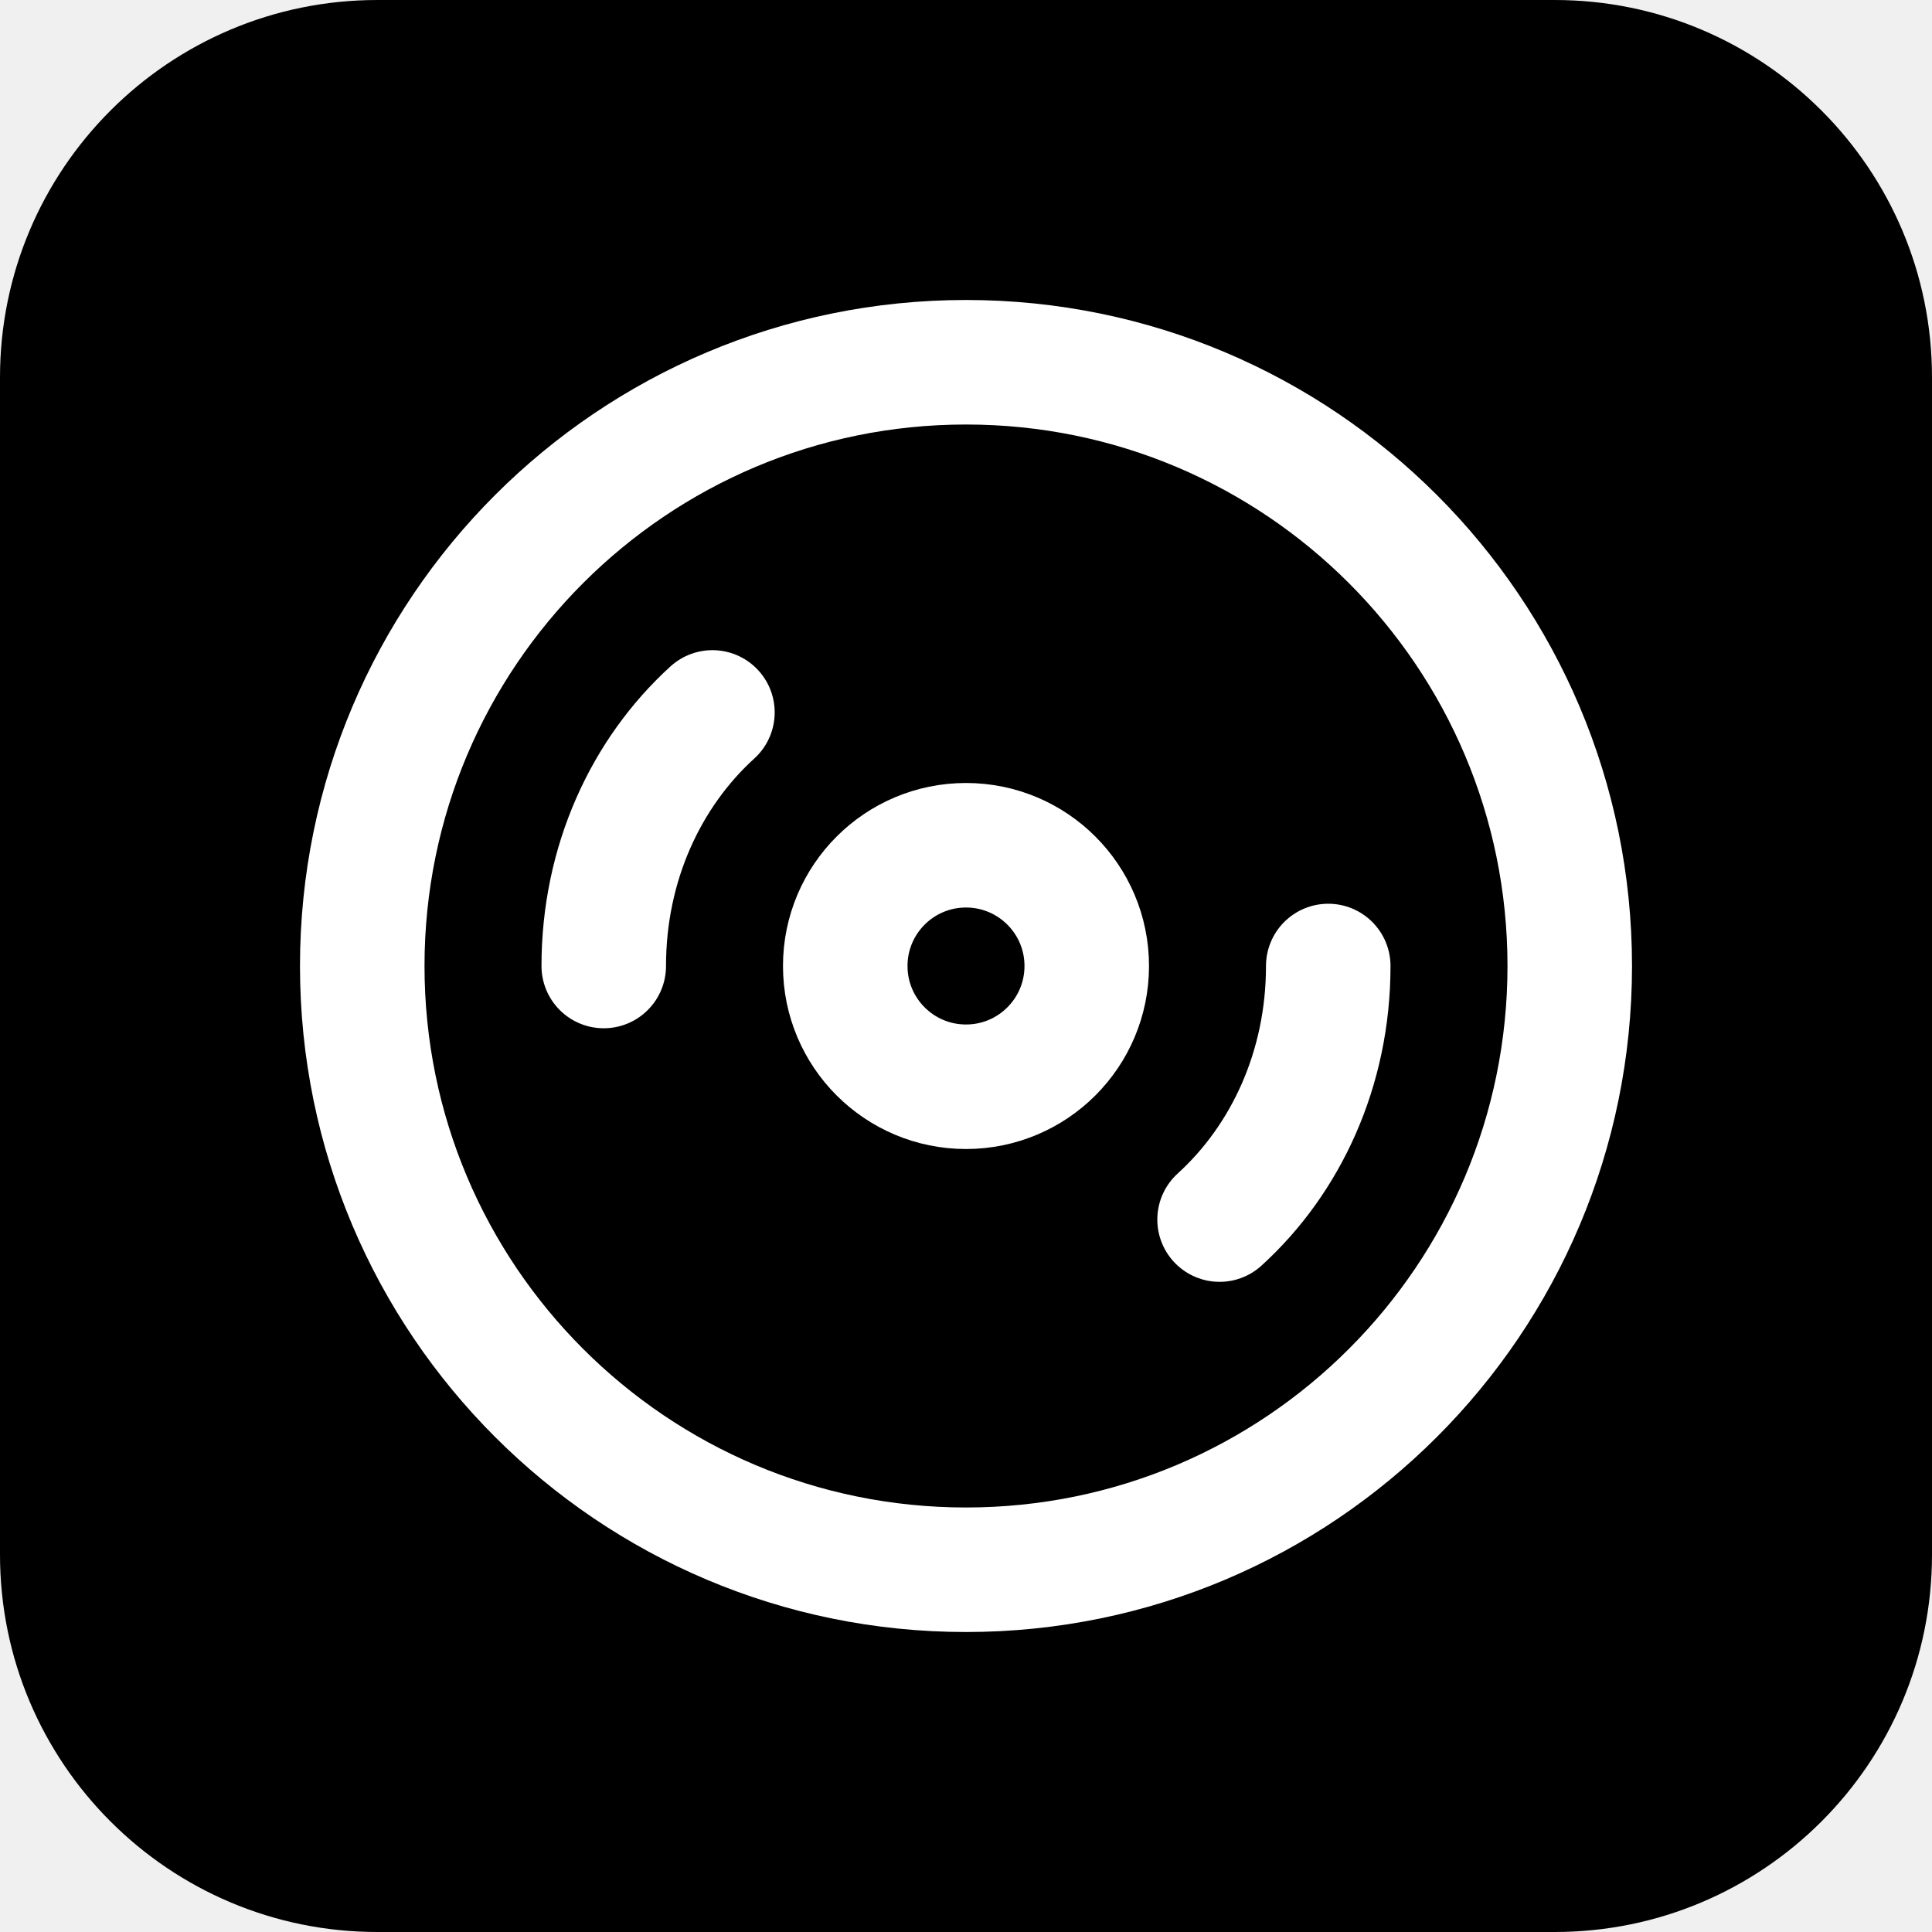
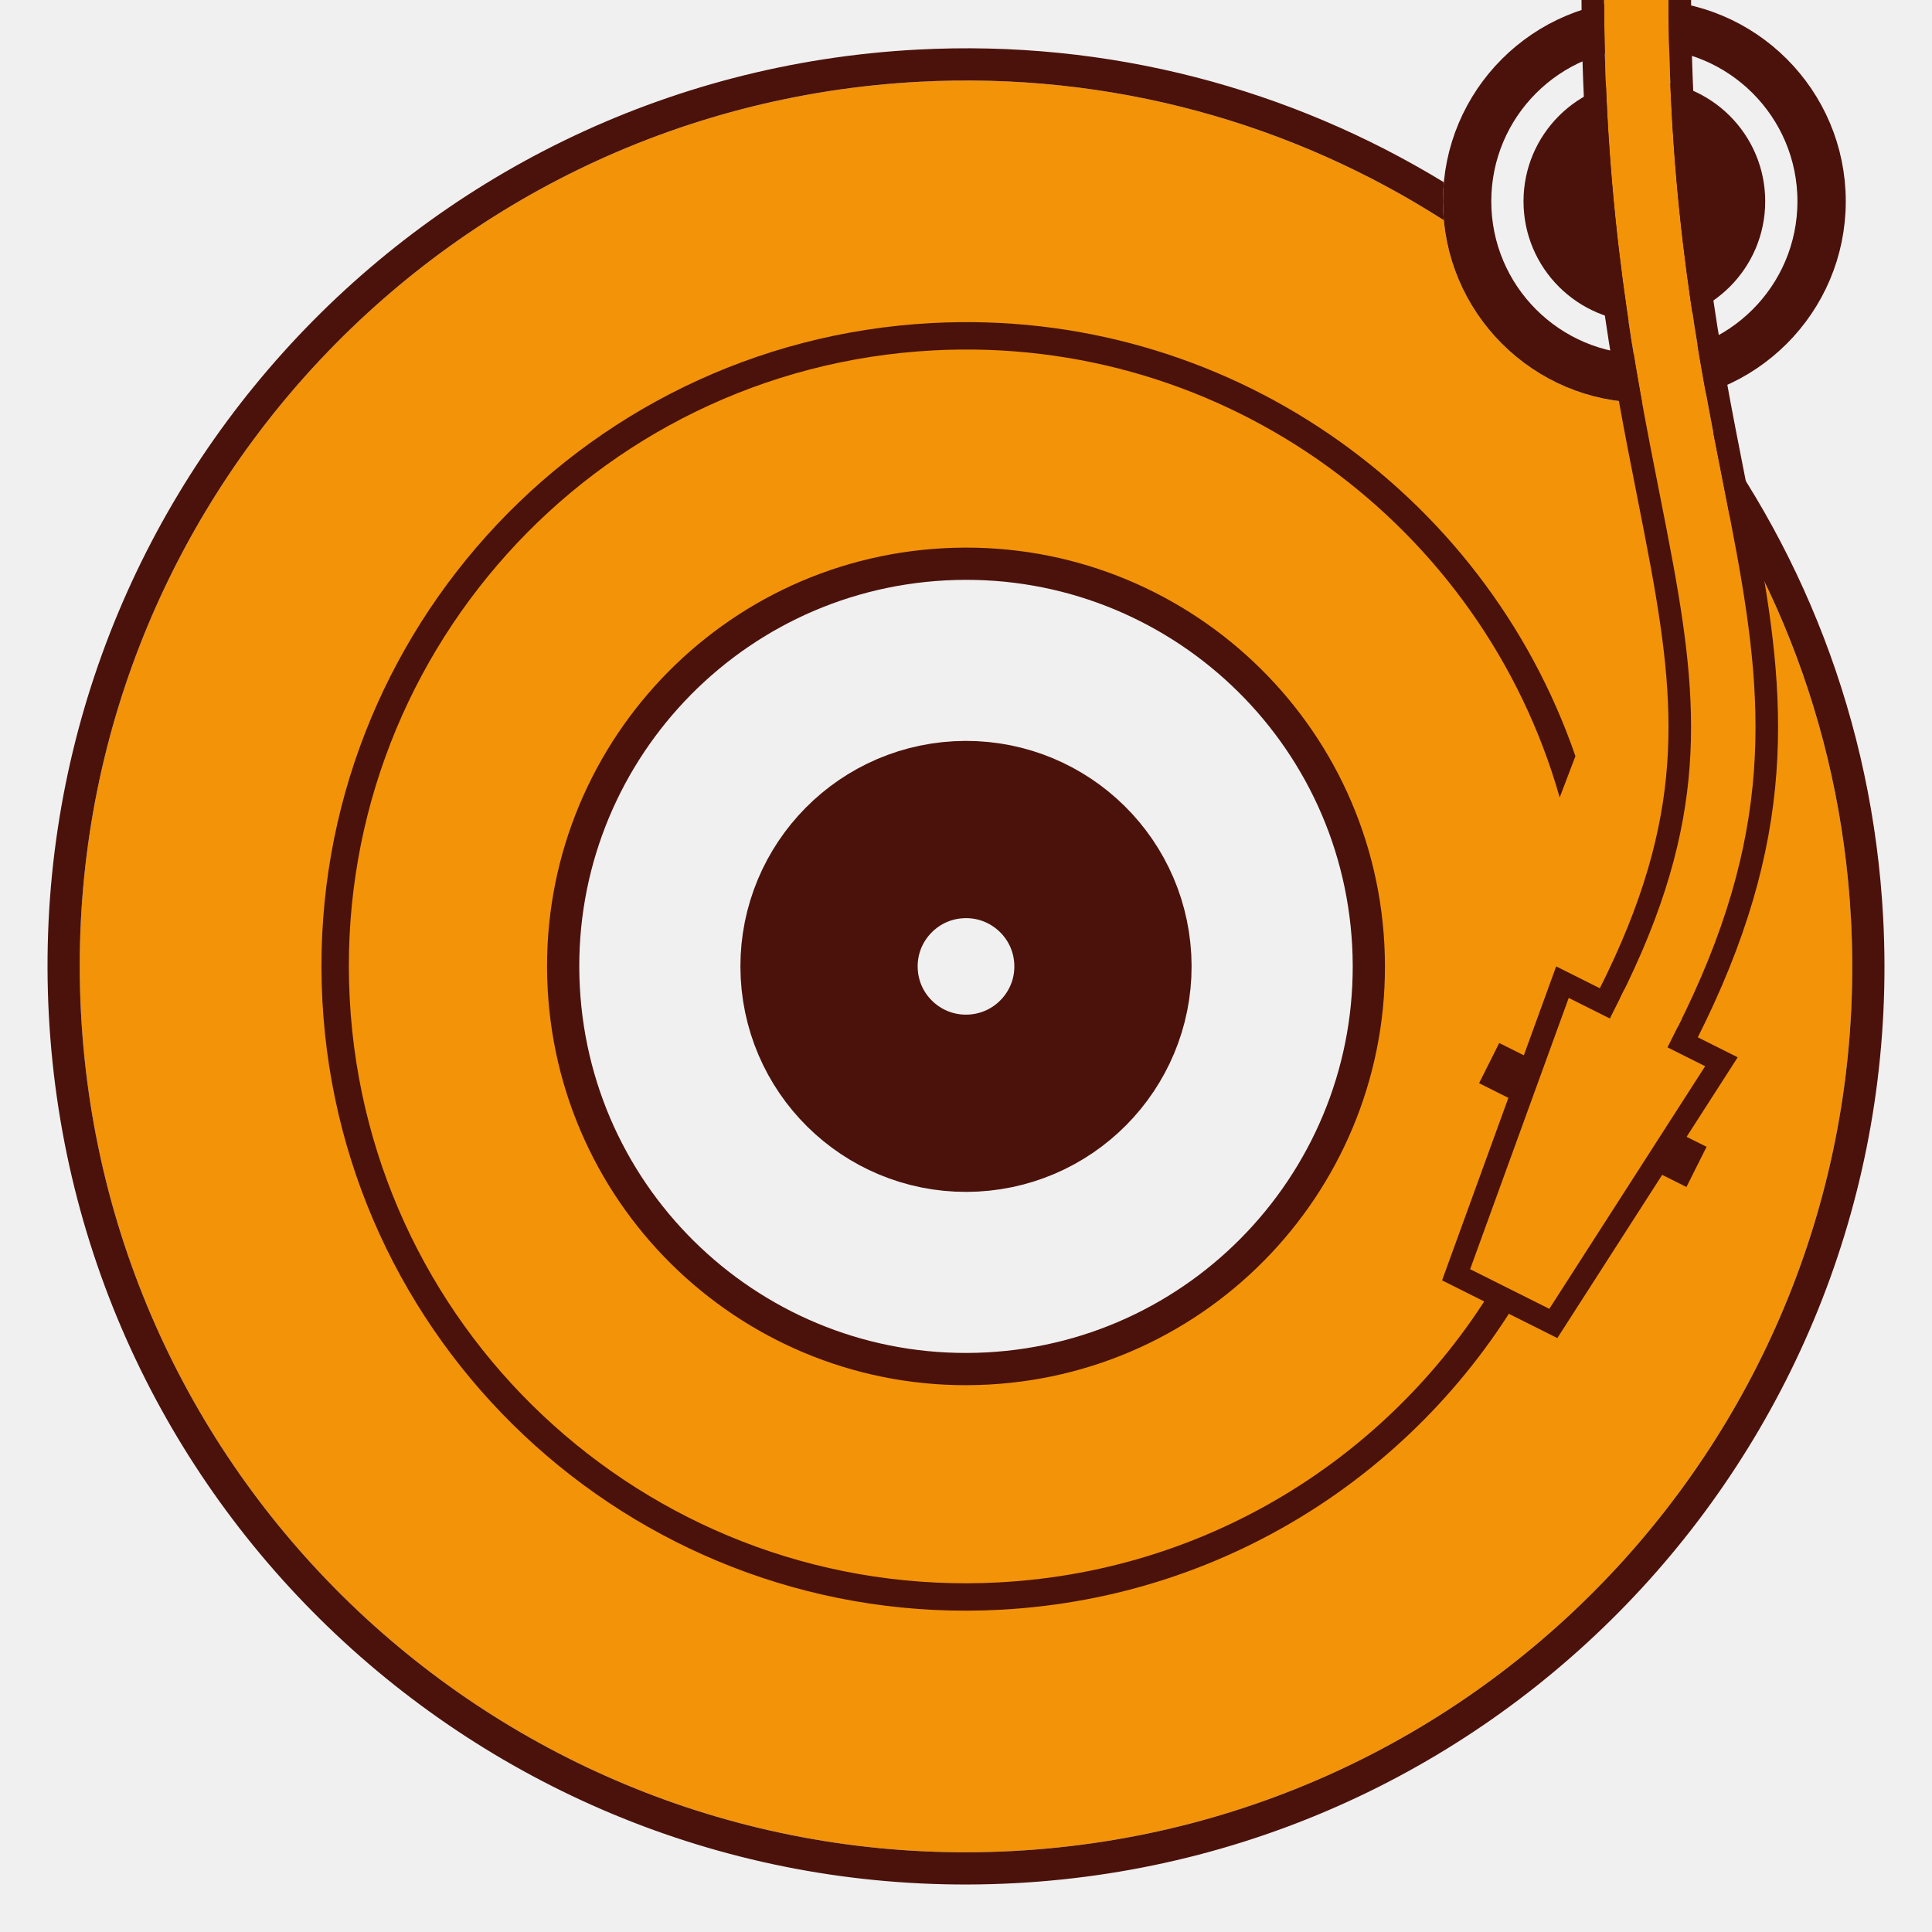
- <svg xmlns="http://www.w3.org/2000/svg" width="512" height="512" viewBox="0 0 512 512" fill="none">
-   <rect width="512" height="512" rx="100" fill="black" />
-   <path d="M256 416C344.366 416 416 344.366 416 256C416 167.634 344.366 96 256 96C167.634 96 96 167.634 96 256C96 344.366 167.634 416 256 416Z" stroke="white" stroke-width="33" stroke-linecap="round" stroke-linejoin="round" />
-   <path d="M160 256C160 228.8 171.2 204.8 188.8 188.8" stroke="white" stroke-width="33" stroke-linecap="round" stroke-linejoin="round" />
-   <path d="M256 288C273.673 288 288 273.673 288 256C288 238.327 273.673 224 256 224C238.327 224 224 238.327 224 256C224 273.673 238.327 288 256 288Z" stroke="white" stroke-width="33" stroke-linecap="round" stroke-linejoin="round" />
-   <path d="M352 256C352 283.2 340.8 307.2 323.2 323.2" stroke="white" stroke-width="33" stroke-linecap="round" stroke-linejoin="round" />
+ <svg xmlns="http://www.w3.org/2000/svg" width="411" height="411" viewBox="0 0 411 411" fill="none">
+   <g clip-path="url(#clip0_1155_236)">
+     <path fill-rule="evenodd" clip-rule="evenodd" d="M307.15 46.855C275.06 26.283 236.446 15.218 195.472 17.399C91.498 22.934 11.698 111.675 17.236 215.607C22.774 319.539 111.551 399.305 215.526 393.77C319.5 388.235 399.299 299.494 393.762 195.562C391.529 153.66 375.766 115.686 350.932 85.646C350.56 85.656 350.186 85.66 349.811 85.66C327.504 85.66 309.179 68.622 307.15 46.855ZM291.073 201.029C293.587 248.208 257.355 288.563 210.054 291.081C162.754 293.599 122.439 257.319 119.925 210.14C117.411 162.961 153.643 122.606 200.944 120.088C248.244 117.57 288.559 153.85 291.073 201.029Z" fill="#F39308" />
+     <path fill-rule="evenodd" clip-rule="evenodd" d="M358.967 84.68C383.118 115.257 398.378 153.335 400.609 195.197C406.348 302.913 323.644 394.879 215.891 400.616C108.138 406.352 16.13 323.687 10.391 215.971C4.652 108.256 87.356 16.289 195.109 10.553C236.011 8.375 274.645 18.936 307.153 38.77C307.027 40.106 306.963 41.461 306.963 42.83C306.963 44.187 307.026 45.529 307.15 46.854C275.06 26.283 236.447 15.218 195.473 17.399C91.499 22.934 11.7 111.675 17.237 215.607C22.775 319.539 111.552 399.305 215.527 393.77C319.501 388.235 399.3 299.494 393.763 195.562C391.53 153.66 375.768 115.686 350.934 85.646C353.684 85.575 356.37 85.245 358.967 84.68Z" fill="#4B120B" />
+     <path d="M234.595 204.036C235.451 220.086 223.125 233.804 207.049 234.66C190.973 235.516 177.26 223.184 176.405 207.134C175.55 191.083 187.875 177.365 203.951 176.509C220.027 175.653 233.74 187.985 234.595 204.036Z" stroke="#4B120B" stroke-width="37.706" />
+     <path d="M291.074 201.029C293.591 248.268 257.32 288.606 210.057 291.122C162.795 293.638 122.443 257.38 119.926 210.14C117.409 162.9 153.68 122.563 200.942 120.047C248.205 117.531 288.557 153.789 291.074 201.029Z" stroke="#4B120B" stroke-width="6.856" />
+     <path fill-rule="evenodd" clip-rule="evenodd" d="M320.604 268.738C299.455 307.165 259.522 334.124 212.483 336.628C140.076 340.483 78.257 284.935 74.401 212.564C70.545 140.193 126.112 78.396 198.519 74.542C260.908 71.22 315.436 112.002 331.797 169.647L335.144 160.858C315.711 104.486 260.739 65.394 198.209 68.723C122.591 72.748 64.555 137.287 68.582 212.874C72.609 288.461 137.175 346.473 212.793 342.447C262.209 339.816 304.117 311.342 326.102 270.831L320.604 268.738Z" fill="#4B120B" />
+     <path d="M387.515 42.83C387.515 63.643 370.636 80.518 349.809 80.518C328.983 80.518 312.104 63.643 312.104 42.83C312.104 22.017 328.983 5.142 349.809 5.142C370.636 5.142 387.515 22.017 387.515 42.83Z" stroke="#4B120B" stroke-width="10.283" />
+     <ellipse cx="349.81" cy="42.83" rx="25.709" ry="25.698" fill="#4B120B" />
+     <mask id="path-8-outside-1_1155_236" maskUnits="userSpaceOnUse" x="335.239" y="-4.999" width="44" height="235" fill="black">
+       <rect fill="white" x="335.239" y="-4.999" width="44" height="235" />
+       <path fill-rule="evenodd" clip-rule="evenodd" d="M341.239 0.001C341.392 46.018 347.766 78.276 352.976 104.648C354.035 110.012 355.047 115.133 355.948 120.076C358.965 136.617 360.695 150.878 359.195 165.85C357.702 180.752 352.961 196.765 342.476 216.56L354.592 222.978C365.748 201.919 371.137 184.199 372.838 167.217C374.533 150.306 372.522 134.533 369.437 117.616C368.509 112.528 367.48 107.311 366.41 101.887C361.228 75.626 355.094 44.539 354.948 0.001H341.239Z" />
+     </mask>
+     <path fill-rule="evenodd" clip-rule="evenodd" d="M341.239 0.001C341.392 46.018 347.766 78.276 352.976 104.648C354.035 110.012 355.047 115.133 355.948 120.076C358.965 136.617 360.695 150.878 359.195 165.85C357.702 180.752 352.961 196.765 342.476 216.56L354.592 222.978C365.748 201.919 371.137 184.199 372.838 167.217C374.533 150.306 372.522 134.533 369.437 117.616C368.509 112.528 367.48 107.311 366.41 101.887C361.228 75.626 355.094 44.539 354.948 0.001H341.239Z" fill="#F39308" />
+     <path d="M341.239 0.001V-4.798H336.424L336.44 0.017L341.239 0.001ZM352.976 104.648L357.684 103.718L357.684 103.718L352.976 104.648ZM355.948 120.076L351.227 120.936L351.227 120.936L355.948 120.076ZM359.195 165.85L354.42 165.372L354.42 165.372L359.195 165.85ZM342.476 216.56L338.235 214.313L335.988 218.554L340.229 220.8L342.476 216.56ZM354.592 222.978L352.345 227.219L356.586 229.465L358.832 225.224L354.592 222.978ZM372.838 167.217L377.613 167.696L377.613 167.696L372.838 167.217ZM369.437 117.616L374.158 116.755L374.158 116.755L369.437 117.616ZM366.41 101.887L361.702 102.816L361.702 102.816L366.41 101.887ZM354.948 0.001L359.747 -0.015L359.731 -4.798H354.948V0.001ZM336.44 0.017C336.595 46.514 343.045 79.143 348.268 105.579L357.684 103.718C352.486 77.409 346.19 45.522 346.038 -0.015L336.44 0.017ZM348.268 105.579C349.329 110.95 350.333 116.034 351.227 120.936L360.669 119.215C359.761 114.231 358.742 109.075 357.684 103.718L348.268 105.579ZM351.227 120.936C354.22 137.346 355.852 151.078 354.42 165.372L363.97 166.329C365.539 150.677 363.71 135.887 360.669 119.215L351.227 120.936ZM354.42 165.372C353 179.546 348.486 194.961 338.235 214.313L346.716 218.806C357.437 198.569 362.404 181.958 363.97 166.329L354.42 165.372ZM340.229 220.8L352.345 227.219L356.838 218.737L344.722 212.319L340.229 220.8ZM358.832 225.224C370.223 203.722 375.839 185.405 377.613 167.696L368.063 166.739C366.435 182.992 361.273 200.115 350.351 220.732L358.832 225.224ZM377.613 167.696C379.376 150.107 377.267 133.805 374.158 116.755L364.716 118.477C367.777 135.262 369.69 150.506 368.063 166.739L377.613 167.696ZM374.158 116.755C373.223 111.627 372.187 106.375 371.118 100.958L361.702 102.816C362.773 108.246 363.796 113.429 364.716 118.477L374.158 116.755ZM371.118 100.958C365.948 74.758 359.892 44.043 359.747 -0.015L350.149 0.016C350.297 45.035 356.508 76.494 361.702 102.816L371.118 100.958ZM354.948 -4.798H341.239V4.799H354.948V-4.798Z" fill="#4B120B" mask="url(#path-8-outside-1_1155_236)" />
+     <rect width="9.564" height="49.328" transform="matrix(-0.447986 0.89404 -0.894188 -0.447692 363.043 243.965)" fill="#4B120B" />
+     <path d="M309.762 271.187L332.382 208.936L366.202 225.87L330.442 281.542L309.762 271.187Z" fill="#F39308" stroke="#4B120B" stroke-width="4.799" />
+     <rect width="13.71" height="15.32" transform="matrix(0.89415 0.447768 -0.448062 0.894002 345.53 210.565)" fill="#F39308" />
+   </g>
+   <defs>
+     <clipPath id="clip0_1155_236">
+       <rect width="411" height="411" fill="white" />
+     </clipPath>
+   </defs>
</svg>
